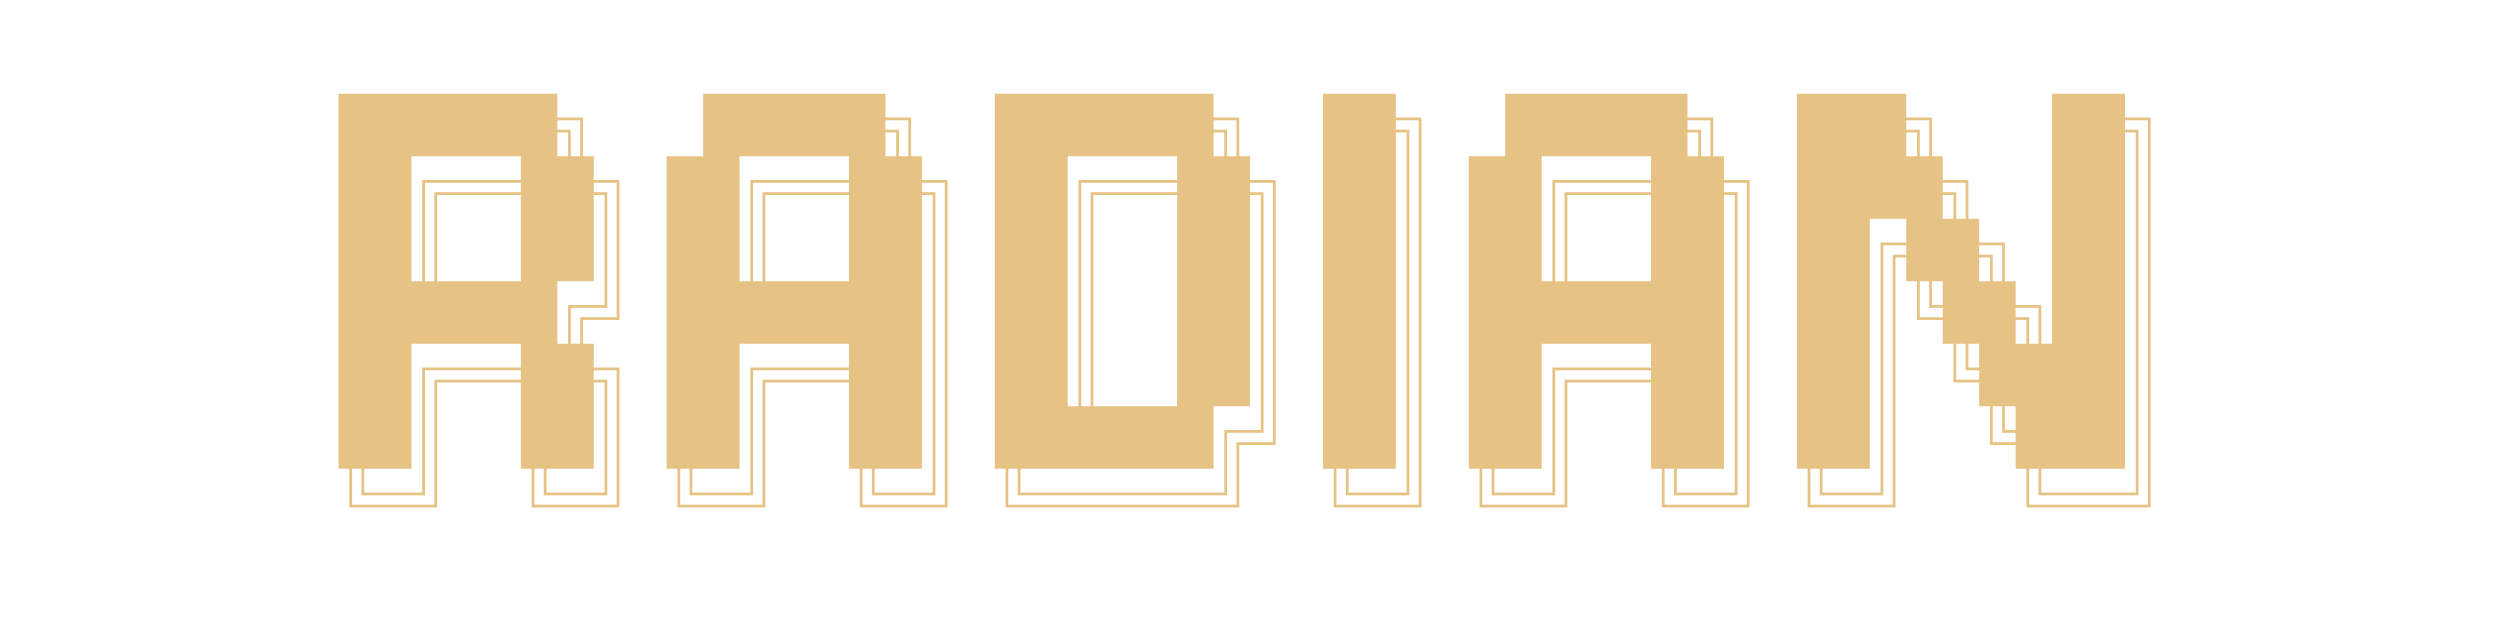
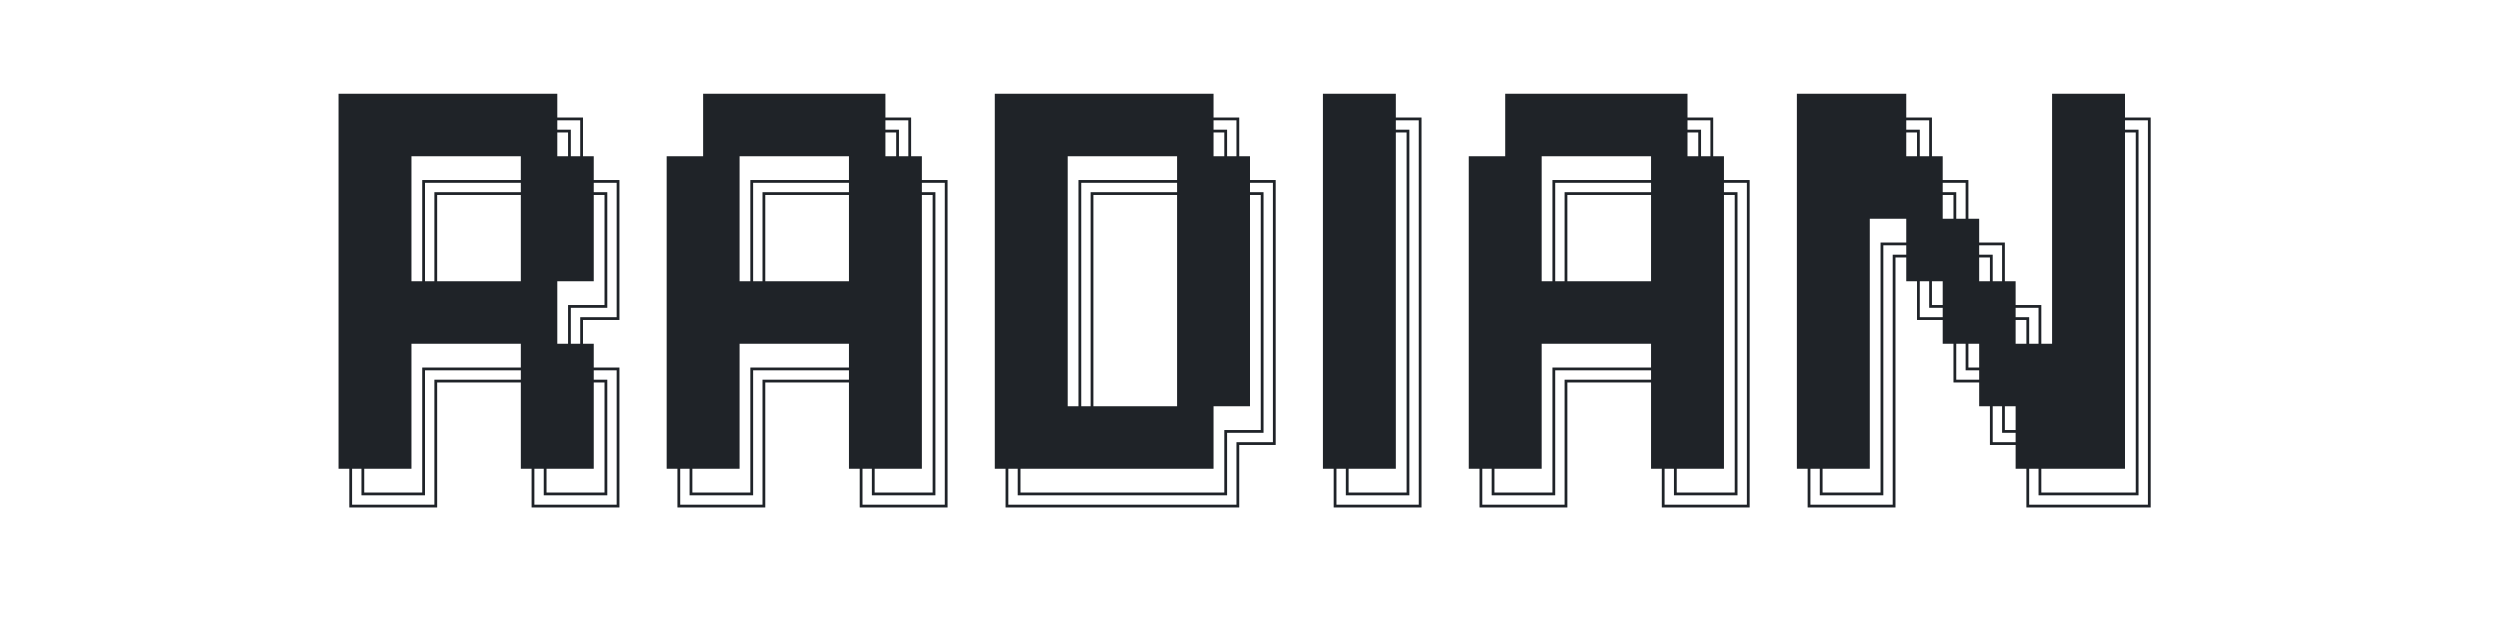
<svg xmlns="http://www.w3.org/2000/svg" width="720" height="180" viewBox="0 0 720 180" role="img" aria-labelledby="title description">
  <g transform="translate(97.5 27)">
-     <path fill="#E6C384" d="M0 0h63v18h-63Z M105 0h52.5v18h-52.5Z M189 0h63v18h-63Z M283.5 0h21v18h-21Z M336 0h52.5v18h-52.5Z M420 0h31.5v18h-31.5Z M493.5 0h21v18h-21Z M0 18h21v18h-21Z M52.5 18h21v18h-21Z M94.5 18h21v18h-21Z M147 18h21v18h-21Z M189 18h21v18h-21Z M241.5 18h21v18h-21Z M283.5 18h21v18h-21Z M325.5 18h21v18h-21Z M378 18h21v18h-21Z M420 18h42v18h-42Z M493.5 18h21v18h-21Z M0 36h21v18h-21Z M52.5 36h21v18h-21Z M94.5 36h21v18h-21Z M147 36h21v18h-21Z M189 36h21v18h-21Z M241.5 36h21v18h-21Z M283.5 36h21v18h-21Z M325.5 36h21v18h-21Z M378 36h21v18h-21Z M420 36h21v18h-21Z M451.5 36h21v18h-21Z M493.5 36h21v18h-21Z M0 54h63v18h-63Z M94.5 54h73.5v18h-73.5Z M189 54h21v18h-21Z M241.5 54h21v18h-21Z M283.5 54h21v18h-21Z M325.5 54h73.5v18h-73.5Z M420 54h21v18h-21Z M462 54h21v18h-21Z M493.5 54h21v18h-21Z M0 72h21v18h-21Z M52.5 72h21v18h-21Z M94.5 72h21v18h-21Z M147 72h21v18h-21Z M189 72h21v18h-21Z M241.5 72h21v18h-21Z M283.5 72h21v18h-21Z M325.5 72h21v18h-21Z M378 72h21v18h-21Z M420 72h21v18h-21Z M472.5 72h42v18h-42Z M0 90h21v18h-21Z M52.5 90h21v18h-21Z M94.5 90h21v18h-21Z M147 90h21v18h-21Z M189 90h63v18h-63Z M283.5 90h21v18h-21Z M325.5 90h21v18h-21Z M378 90h21v18h-21Z M420 90h21v18h-21Z M483 90h31.5v18h-31.5Z" />
-     <path fill="none" stroke="#E6C384" stroke-width="0.8" stroke-linecap="square" stroke-linejoin="miter" d="M63 7.25L70 7.25L70 18 M63 10.75L66.5 10.75L66.5 18 M157.5 7.25L164.5 7.25L164.5 18 M157.5 10.75L161 10.75L161 18 M252 7.25L259 7.25L259 18 M252 10.75L255.5 10.75L255.5 18 M304.5 7.25L311.5 7.25L311.5 18 M304.5 10.75L308 10.75L308 18 M388.5 7.25L395.5 7.25L395.5 18 M388.5 10.75L392 10.75L392 18 M451.5 7.25L458.5 7.25L458.5 18 M451.5 10.75L455 10.75L455 18 M514.5 7.25L521.5 7.25L521.5 18 M514.5 10.75L518 10.75L518 18 M31.5 25.25L24.5 25.25L24.5 36 M31.5 28.75L28 28.75L28 36 M31.5 25.25L42 25.25 M31.5 28.75L42 28.75 M42 25.25L52.5 25.25 M42 28.75L52.5 28.75 M73.5 25.25L80.5 25.25L80.5 36 M73.5 28.75L77 28.75L77 36 M126 25.25L119 25.25L119 36 M126 28.75L122.5 28.75L122.5 36 M126 25.25L136.5 25.25 M126 28.75L136.5 28.75 M136.5 25.25L147 25.25 M136.5 28.75L147 28.75 M168 25.25L175 25.25L175 36 M168 28.75L171.5 28.75L171.5 36 M220.5 25.25L213.5 25.25L213.5 36 M220.5 28.75L217 28.75L217 36 M220.5 25.25L231 25.25 M220.5 28.75L231 28.75 M231 25.25L241.5 25.25 M231 28.75L241.5 28.75 M262.5 25.25L269.5 25.25L269.5 36 M262.5 28.75L266 28.75L266 36 M308 18L308 36 M311.5 18L311.5 36 M357 25.25L350 25.25L350 36 M357 28.75L353.5 28.75L353.5 36 M357 25.25L367.5 25.25 M357 28.75L367.5 28.75 M367.5 25.25L378 25.25 M367.5 28.75L378 28.75 M399 25.25L406 25.25L406 36 M399 28.75L402.5 28.75L402.5 36 M462 25.25L469 25.25L469 36 M462 28.75L465.5 28.75L465.5 36 M518 18L518 36 M521.5 18L521.5 36 M24.5 36L24.5 54 M28 36L28 54 M77 36L77 54 M80.5 36L80.5 54 M119 36L119 54 M122.5 36L122.5 54 M171.5 36L171.5 54 M175 36L175 54 M213.5 36L213.5 54 M217 36L217 54 M266 36L266 54 M269.5 36L269.5 54 M308 36L308 54 M311.5 36L311.5 54 M350 36L350 54 M353.5 36L353.5 54 M402.5 36L402.5 54 M406 36L406 54 M451.5 43.25L444.5 43.25L444.5 54 M451.5 46.75L448 46.75L448 54 M472.5 43.25L479.5 43.25L479.5 54 M472.5 46.75L476 46.75L476 54 M518 36L518 54 M521.5 36L521.5 54 M73.5 61.25L66.5 61.25L66.5 72 M73.5 64.75L70 64.75L70 72 M80.5 54L80.5 64.75L73.5 64.75 M77 54L77 61.25L73.5 61.25 M171.5 54L171.5 72 M175 54L175 72 M213.5 54L213.5 72 M217 54L217 72 M266 54L266 72 M269.5 54L269.5 72 M308 54L308 72 M311.5 54L311.5 72 M402.5 54L402.5 72 M406 54L406 72 M444.5 54L444.5 72 M448 54L448 72 M455 54L455 64.75L462 64.75 M458.5 54L458.5 61.25L462 61.25 M483 61.25L490 61.25L490 72 M483 64.75L486.5 64.75L486.5 72 M518 54L518 72 M521.5 54L521.5 72 M31.5 79.25L24.5 79.25L24.5 90 M31.5 82.75L28 82.75L28 90 M31.5 79.25L42 79.25 M31.5 82.75L42 82.75 M42 79.25L52.5 79.25 M42 82.75L52.5 82.75 M73.5 79.25L80.5 79.25L80.5 90 M73.5 82.75L77 82.75L77 90 M126 79.25L119 79.25L119 90 M126 82.75L122.5 82.75L122.5 90 M126 79.25L136.5 79.25 M126 82.75L136.5 82.75 M136.5 79.25L147 79.25 M136.5 82.75L147 82.75 M171.5 72L171.5 90 M175 72L175 90 M213.5 72L213.5 90 M217 72L217 90 M266 72L266 90 M269.5 72L269.5 90 M308 72L308 90 M311.5 72L311.5 90 M357 79.25L350 79.25L350 90 M357 82.75L353.5 82.75L353.5 90 M357 79.25L367.5 79.25 M357 82.75L367.5 82.75 M367.5 79.25L378 79.25 M367.5 82.75L378 82.75 M402.5 72L402.5 90 M406 72L406 90 M444.5 72L444.5 90 M448 72L448 90 M465.5 72L465.5 82.75L472.5 82.75 M469 72L469 79.25L472.5 79.25 M518 72L518 90 M521.5 72L521.5 90 M24.5 90L24.5 108 M28 90L28 108 M77 90L77 108 M80.5 90L80.5 108 M119 90L119 108 M122.5 90L122.5 108 M171.5 90L171.5 108 M175 90L175 108 M262.5 97.25L255.5 97.25L255.5 108 M262.5 100.75L259 100.75L259 108 M269.5 90L269.5 100.75L262.5 100.75 M266 90L266 97.25L262.5 97.25 M308 90L308 108 M311.5 90L311.5 108 M350 90L350 108 M353.5 90L353.5 108 M402.5 90L402.5 108 M406 90L406 108 M444.5 90L444.5 108 M448 90L448 108 M476 90L476 100.75L483 100.75 M479.5 90L479.5 97.25L483 97.25 M518 90L518 108 M521.5 90L521.5 108 M3.5 108L3.5 118.75L10.5 118.75 M7 108L7 115.25L10.5 115.25 M10.5 115.25L21 115.25 M10.5 118.75L21 118.75 M28 108L28 118.75L21 118.75 M24.5 108L24.5 115.25L21 115.25 M56 108L56 118.75L63 118.75 M59.5 108L59.5 115.25L63 115.25 M63 115.25L73.5 115.25 M63 118.75L73.5 118.75 M80.5 108L80.5 118.75L73.5 118.75 M77 108L77 115.25L73.5 115.25 M98 108L98 118.75L105 118.75 M101.5 108L101.5 115.25L105 115.25 M105 115.25L115.5 115.25 M105 118.75L115.5 118.75 M122.5 108L122.5 118.75L115.5 118.75 M119 108L119 115.25L115.5 115.25 M150.5 108L150.5 118.75L157.5 118.75 M154 108L154 115.25L157.5 115.25 M157.5 115.25L168 115.25 M157.5 118.75L168 118.75 M175 108L175 118.75L168 118.75 M171.5 108L171.5 115.25L168 115.25 M192.5 108L192.5 118.75L199.5 118.75 M196 108L196 115.25L199.5 115.25 M199.5 115.25L210 115.25 M199.5 118.75L210 118.75 M210 115.25L220.5 115.25 M210 118.75L220.5 118.75 M220.5 115.25L231 115.25 M220.5 118.75L231 118.75 M231 115.25L241.5 115.25 M231 118.75L241.5 118.75 M241.5 115.25L252 115.25 M241.5 118.75L252 118.75 M259 108L259 118.75L252 118.75 M255.5 108L255.5 115.25L252 115.25 M287 108L287 118.75L294 118.75 M290.5 108L290.5 115.25L294 115.25 M294 115.25L304.5 115.25 M294 118.75L304.5 118.75 M311.5 108L311.5 118.75L304.5 118.75 M308 108L308 115.25L304.5 115.25 M329 108L329 118.75L336 118.75 M332.5 108L332.5 115.25L336 115.25 M336 115.25L346.5 115.25 M336 118.75L346.5 118.75 M353.5 108L353.5 118.75L346.5 118.75 M350 108L350 115.25L346.5 115.25 M381.5 108L381.5 118.75L388.5 118.75 M385 108L385 115.25L388.5 115.25 M388.5 115.25L399 115.25 M388.5 118.75L399 118.75 M406 108L406 118.75L399 118.75 M402.5 108L402.5 115.25L399 115.25 M423.5 108L423.5 118.75L430.5 118.75 M427 108L427 115.25L430.5 115.25 M430.5 115.25L441 115.25 M430.5 118.75L441 118.75 M448 108L448 118.75L441 118.75 M444.5 108L444.5 115.25L441 115.25 M486.5 108L486.5 118.75L493.5 118.75 M490 108L490 115.25L493.5 115.25 M493.5 115.25L504 115.25 M493.5 118.75L504 118.75 M504 115.25L514.5 115.25 M504 118.75L514.5 118.75 M521.5 108L521.5 118.75L514.5 118.75 M518 108L518 115.25L514.5 115.25" />
+     <path fill="#1F2328" d="M0 0h63v18h-63Z M105 0h52.5v18h-52.5Z M189 0h63v18h-63Z M283.5 0h21v18h-21Z M336 0h52.5v18h-52.5Z M420 0h31.5v18h-31.5Z M493.5 0h21v18h-21Z M0 18h21v18h-21Z M52.5 18h21v18h-21Z M94.5 18h21v18h-21Z M147 18h21v18h-21Z M189 18h21v18h-21Z M241.5 18h21v18h-21Z M283.5 18h21v18h-21Z M325.5 18h21v18h-21Z M378 18h21v18h-21Z M420 18h42v18h-42Z M493.5 18h21v18h-21Z M0 36h21v18h-21Z M52.5 36h21v18h-21Z M94.5 36h21v18h-21Z M147 36h21v18h-21Z M189 36h21v18h-21Z M241.5 36h21v18h-21Z M283.5 36h21v18h-21Z M325.5 36h21v18h-21Z M378 36h21v18h-21Z M420 36h21v18h-21Z M451.5 36h21v18h-21Z M493.5 36h21v18h-21Z M0 54h63v18h-63Z M94.5 54h73.5v18h-73.5Z M189 54h21v18h-21Z M241.5 54h21v18h-21Z M283.5 54h21v18h-21Z M325.5 54h73.5v18h-73.5Z M420 54h21v18h-21Z M462 54h21v18h-21Z M493.5 54h21v18h-21Z M0 72h21v18h-21Z M52.5 72h21v18h-21Z M94.5 72h21v18h-21Z M147 72h21v18h-21Z M189 72h21v18h-21Z M241.5 72h21v18h-21Z M283.5 72h21v18h-21Z M325.5 72h21v18h-21Z M378 72h21v18h-21Z M420 72h21v18h-21Z M472.5 72h42v18h-42Z M0 90h21v18h-21Z M52.5 90h21v18h-21Z M94.5 90h21v18h-21Z M147 90h21v18h-21Z M189 90h63v18h-63Z M283.5 90h21v18h-21Z M325.5 90h21v18h-21Z M378 90h21v18h-21Z M420 90h21v18h-21Z M483 90h31.5v18h-31.5Z" />
+     <path fill="none" stroke="#1F2328" stroke-width="0.8" stroke-linecap="square" stroke-linejoin="miter" d="M63 7.25L70 7.25L70 18 M63 10.75L66.5 10.75L66.5 18 M157.5 7.25L164.5 7.25L164.5 18 M157.5 10.75L161 10.75L161 18 M252 7.25L259 7.25L259 18 M252 10.75L255.5 10.75L255.5 18 M304.5 7.25L311.5 7.25L311.5 18 M304.5 10.75L308 10.75L308 18 M388.5 7.25L395.5 7.25L395.5 18 M388.5 10.75L392 10.75L392 18 M451.5 7.25L458.5 7.25L458.5 18 M451.5 10.75L455 10.75L455 18 M514.5 7.25L521.5 7.25L521.5 18 M514.5 10.75L518 10.75L518 18 M31.5 25.25L24.5 25.25L24.5 36 M31.5 28.75L28 28.75L28 36 M31.5 25.25L42 25.25 M31.5 28.75L42 28.75 M42 25.25L52.5 25.25 M42 28.75L52.5 28.75 M73.5 25.25L80.5 25.25L80.5 36 M73.5 28.75L77 28.75L77 36 M126 25.25L119 25.25L119 36 M126 28.75L122.5 28.75L122.5 36 M126 25.25L136.5 25.25 M126 28.75L136.5 28.75 M136.5 25.25L147 25.25 M136.5 28.75L147 28.75 M168 25.25L175 25.25L175 36 M168 28.75L171.5 28.75L171.5 36 M220.5 25.25L213.5 25.25L213.5 36 M220.5 28.75L217 28.75L217 36 M220.5 25.25L231 25.25 M220.5 28.75L231 28.75 M231 25.25L241.5 25.25 M231 28.75L241.5 28.75 M262.5 25.25L269.5 25.25L269.5 36 M262.5 28.75L266 28.75L266 36 M308 18L308 36 M311.5 18L311.5 36 M357 25.25L350 25.25L350 36 M357 28.75L353.5 28.75L353.5 36 M357 25.25L367.5 25.25 M357 28.75L367.5 28.75 M367.5 25.25L378 25.25 M367.5 28.75L378 28.75 M399 25.25L406 25.25L406 36 M399 28.75L402.5 28.75L402.5 36 M462 25.25L469 25.25L469 36 M462 28.75L465.5 28.75L465.5 36 M518 18L518 36 M521.5 18L521.5 36 M24.5 36L24.5 54 M28 36L28 54 M77 36L77 54 M80.5 36L80.5 54 M119 36L119 54 M122.5 36L122.5 54 M171.5 36L171.5 54 M175 36L175 54 M213.5 36L213.5 54 M217 36L217 54 M266 36L266 54 M269.5 36L269.5 54 M308 36L308 54 M311.5 36L311.5 54 M350 36L350 54 M353.5 36L353.5 54 M402.5 36L402.5 54 M406 36L406 54 M451.5 43.25L444.5 43.25L444.5 54 M451.5 46.75L448 46.75L448 54 M472.5 43.25L479.5 43.25L479.5 54 M472.5 46.75L476 46.75L476 54 M518 36L518 54 M521.5 36L521.5 54 M73.5 61.25L66.5 61.25L66.5 72 M73.5 64.75L70 64.75L70 72 M80.5 54L80.5 64.75L73.5 64.75 M77 54L77 61.25L73.5 61.25 M171.5 54L171.5 72 M175 54L175 72 M213.5 54L213.5 72 M217 54L217 72 M266 54L266 72 M269.5 54L269.5 72 M308 54L308 72 M311.5 54L311.5 72 M402.5 54L402.5 72 M406 54L406 72 M444.5 54L444.5 72 M448 54L448 72 M455 54L455 64.75L462 64.75 M458.5 54L458.5 61.25L462 61.25 M483 61.25L490 61.25L490 72 M483 64.75L486.5 64.75L486.5 72 M518 54L518 72 M521.5 54L521.5 72 M31.5 79.25L24.5 79.25L24.5 90 M31.5 82.75L28 82.75L28 90 M31.5 79.25L42 79.25 M31.5 82.75L42 82.75 M42 79.25L52.5 79.25 M42 82.75L52.5 82.75 M73.5 79.25L80.5 79.25L80.5 90 M73.5 82.75L77 82.75L77 90 M126 79.25L119 79.25L119 90 M126 82.75L122.5 82.75L122.5 90 M126 79.25L136.5 79.25 M126 82.75L136.5 82.75 M136.5 79.25L147 79.25 M136.5 82.75L147 82.75 M171.5 72L171.5 90 M175 72L175 90 M213.5 72L213.5 90 M217 72L217 90 M266 72L266 90 M269.5 72L269.5 90 M308 72L308 90 M311.5 72L311.5 90 M357 79.25L350 79.25L350 90 M357 82.75L353.5 82.75L353.5 90 M357 79.25L367.5 79.25 M357 82.75L367.5 82.75 M367.5 79.25L378 79.25 M367.5 82.75L378 82.75 M402.5 72L402.5 90 M406 72L406 90 M444.5 72L444.5 90 M448 72L448 90 M465.5 72L465.5 82.75L472.5 82.75 M469 72L469 79.25L472.5 79.25 M518 72L518 90 M521.5 72L521.5 90 M24.5 90L24.5 108 M28 90L28 108 M77 90L77 108 M80.5 90L80.5 108 M119 90L119 108 M122.5 90L122.5 108 M171.5 90L171.5 108 M175 90L175 108 M262.5 97.25L255.5 97.25L255.5 108 M262.5 100.75L259 100.75L259 108 M269.5 90L269.5 100.75L262.5 100.75 M266 90L266 97.25L262.5 97.25 M308 90L308 108 M311.5 90L311.5 108 M350 90L350 108 M353.5 90L353.5 108 M402.5 90L402.5 108 M406 90L406 108 M444.5 90L444.5 108 M448 90L448 108 M476 90L476 100.75L483 100.75 M479.5 90L479.5 97.25L483 97.25 M518 90L518 108 M521.5 90L521.5 108 M3.5 108L3.5 118.75L10.5 118.75 M7 108L7 115.25L10.5 115.25 M10.5 115.25L21 115.25 M10.5 118.75L21 118.75 M28 108L28 118.75L21 118.75 M24.5 108L24.5 115.25L21 115.25 M56 108L56 118.75L63 118.75 M59.5 108L59.5 115.25L63 115.25 M63 115.25L73.5 115.25 M63 118.75L73.5 118.75 M80.5 108L80.5 118.75L73.5 118.75 M77 108L77 115.25L73.5 115.25 M98 108L98 118.75L105 118.75 M101.5 108L101.5 115.25L105 115.25 M105 115.25L115.5 115.25 M105 118.75L115.5 118.75 M122.5 108L122.5 118.75L115.5 118.75 M119 108L119 115.25L115.5 115.25 M150.5 108L150.5 118.75L157.5 118.75 M154 108L154 115.25L157.5 115.25 M157.5 115.25L168 115.25 M157.5 118.75L168 118.75 M175 108L175 118.75L168 118.75 M171.5 108L171.5 115.25L168 115.25 M192.5 108L192.5 118.75L199.5 118.75 M196 108L196 115.25L199.5 115.25 M199.5 115.25L210 115.25 M199.5 118.75L210 118.75 M210 115.25L220.5 115.25 M210 118.75L220.5 118.75 M220.5 115.25L231 115.25 M220.5 118.75L231 118.75 M231 115.25L241.5 115.25 M231 118.75L241.5 118.75 M241.5 115.25L252 115.25 M241.5 118.75L252 118.75 M259 108L259 118.75L252 118.75 M255.5 108L255.5 115.25L252 115.25 M287 108L287 118.75L294 118.75 M290.5 108L290.5 115.25L294 115.25 M294 115.25L304.5 115.25 M294 118.75L304.5 118.75 M311.5 108L311.5 118.75L304.5 118.75 M308 108L308 115.25L304.5 115.25 M329 108L329 118.75L336 118.75 M332.5 108L332.5 115.25L336 115.25 M336 115.25L346.5 115.25 M336 118.75L346.5 118.75 M353.5 108L353.5 118.75L346.5 118.75 M350 108L350 115.25L346.5 115.25 M381.5 108L381.5 118.75L388.5 118.75 M385 108L385 115.25L388.5 115.25 M388.5 115.25L399 115.25 M388.5 118.75L399 118.75 M406 108L406 118.75L399 118.75 M402.5 108L402.5 115.25L399 115.25 M423.5 108L423.5 118.75L430.5 118.75 M427 108L427 115.25L430.5 115.25 M430.5 115.25L441 115.25 M430.5 118.75L441 118.75 M448 108L448 118.75L441 118.75 M444.5 108L444.5 115.25L441 115.25 M486.5 108L486.5 118.75L493.5 118.75 M490 108L490 115.25L493.5 115.25 M493.5 115.25L504 115.25 M493.5 118.75L504 118.75 M504 115.25L514.5 115.25 M504 118.75L514.5 118.75 M521.5 108L521.5 118.75L514.5 118.75 M518 108L518 115.25L514.5 115.25" />
  </g>
</svg>
